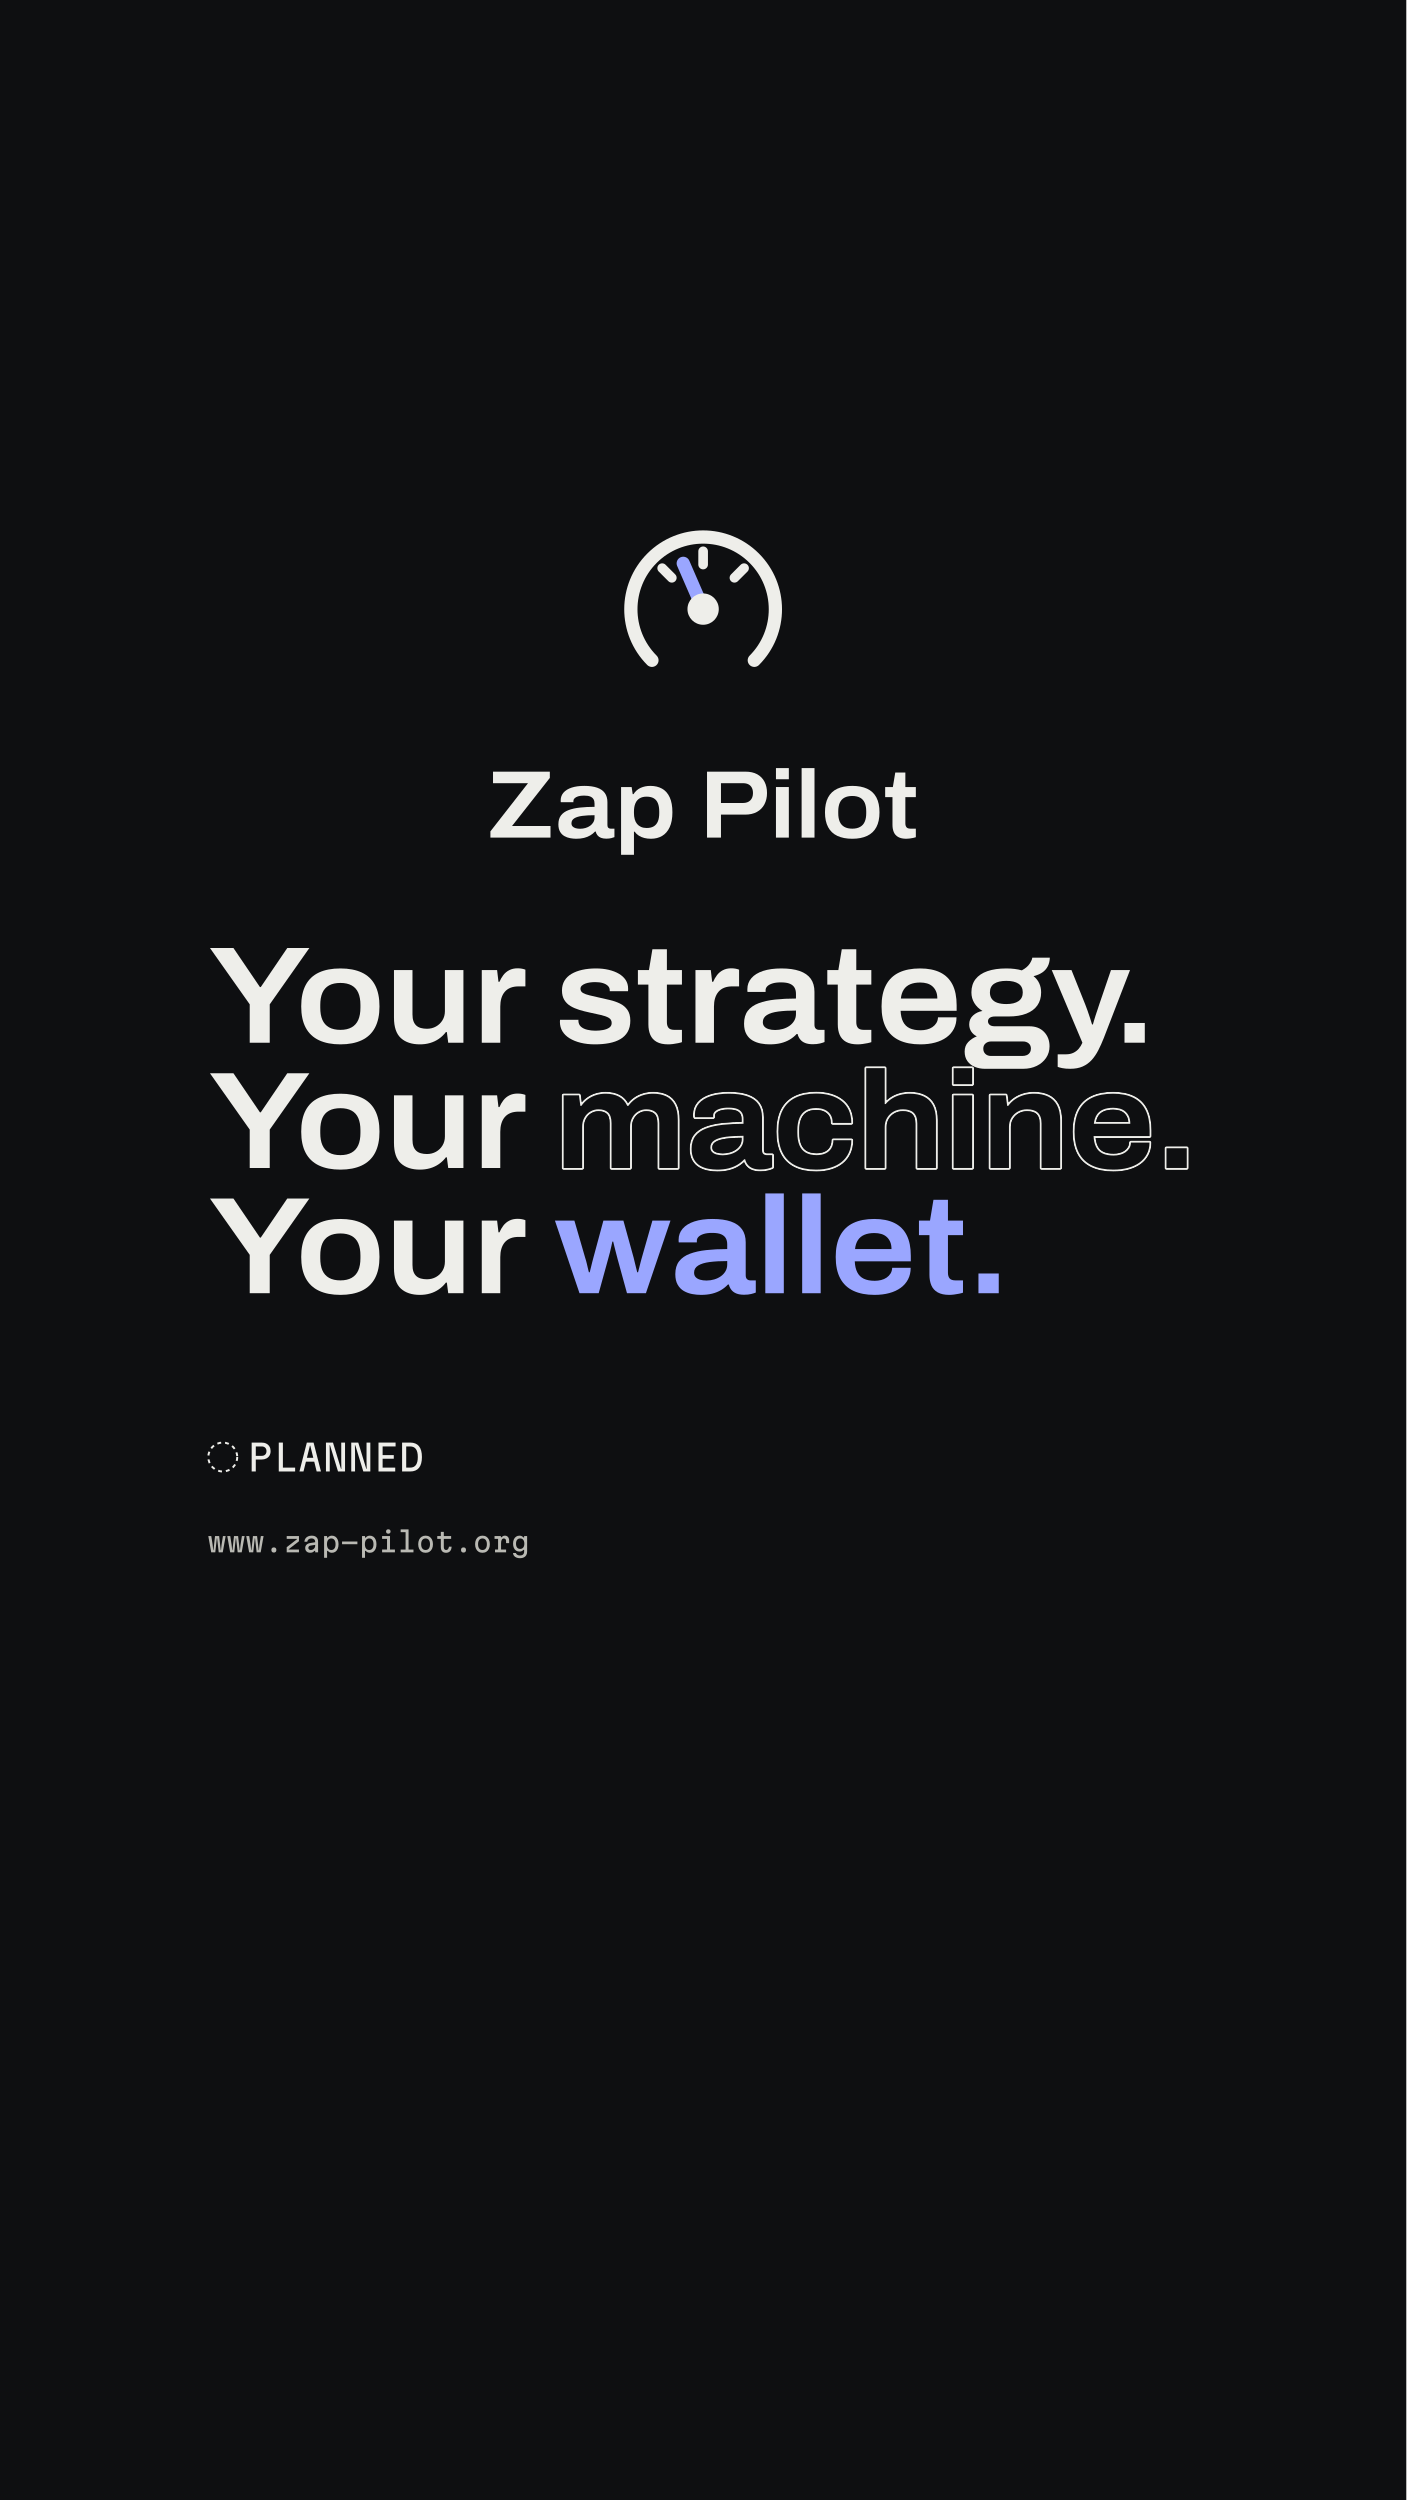
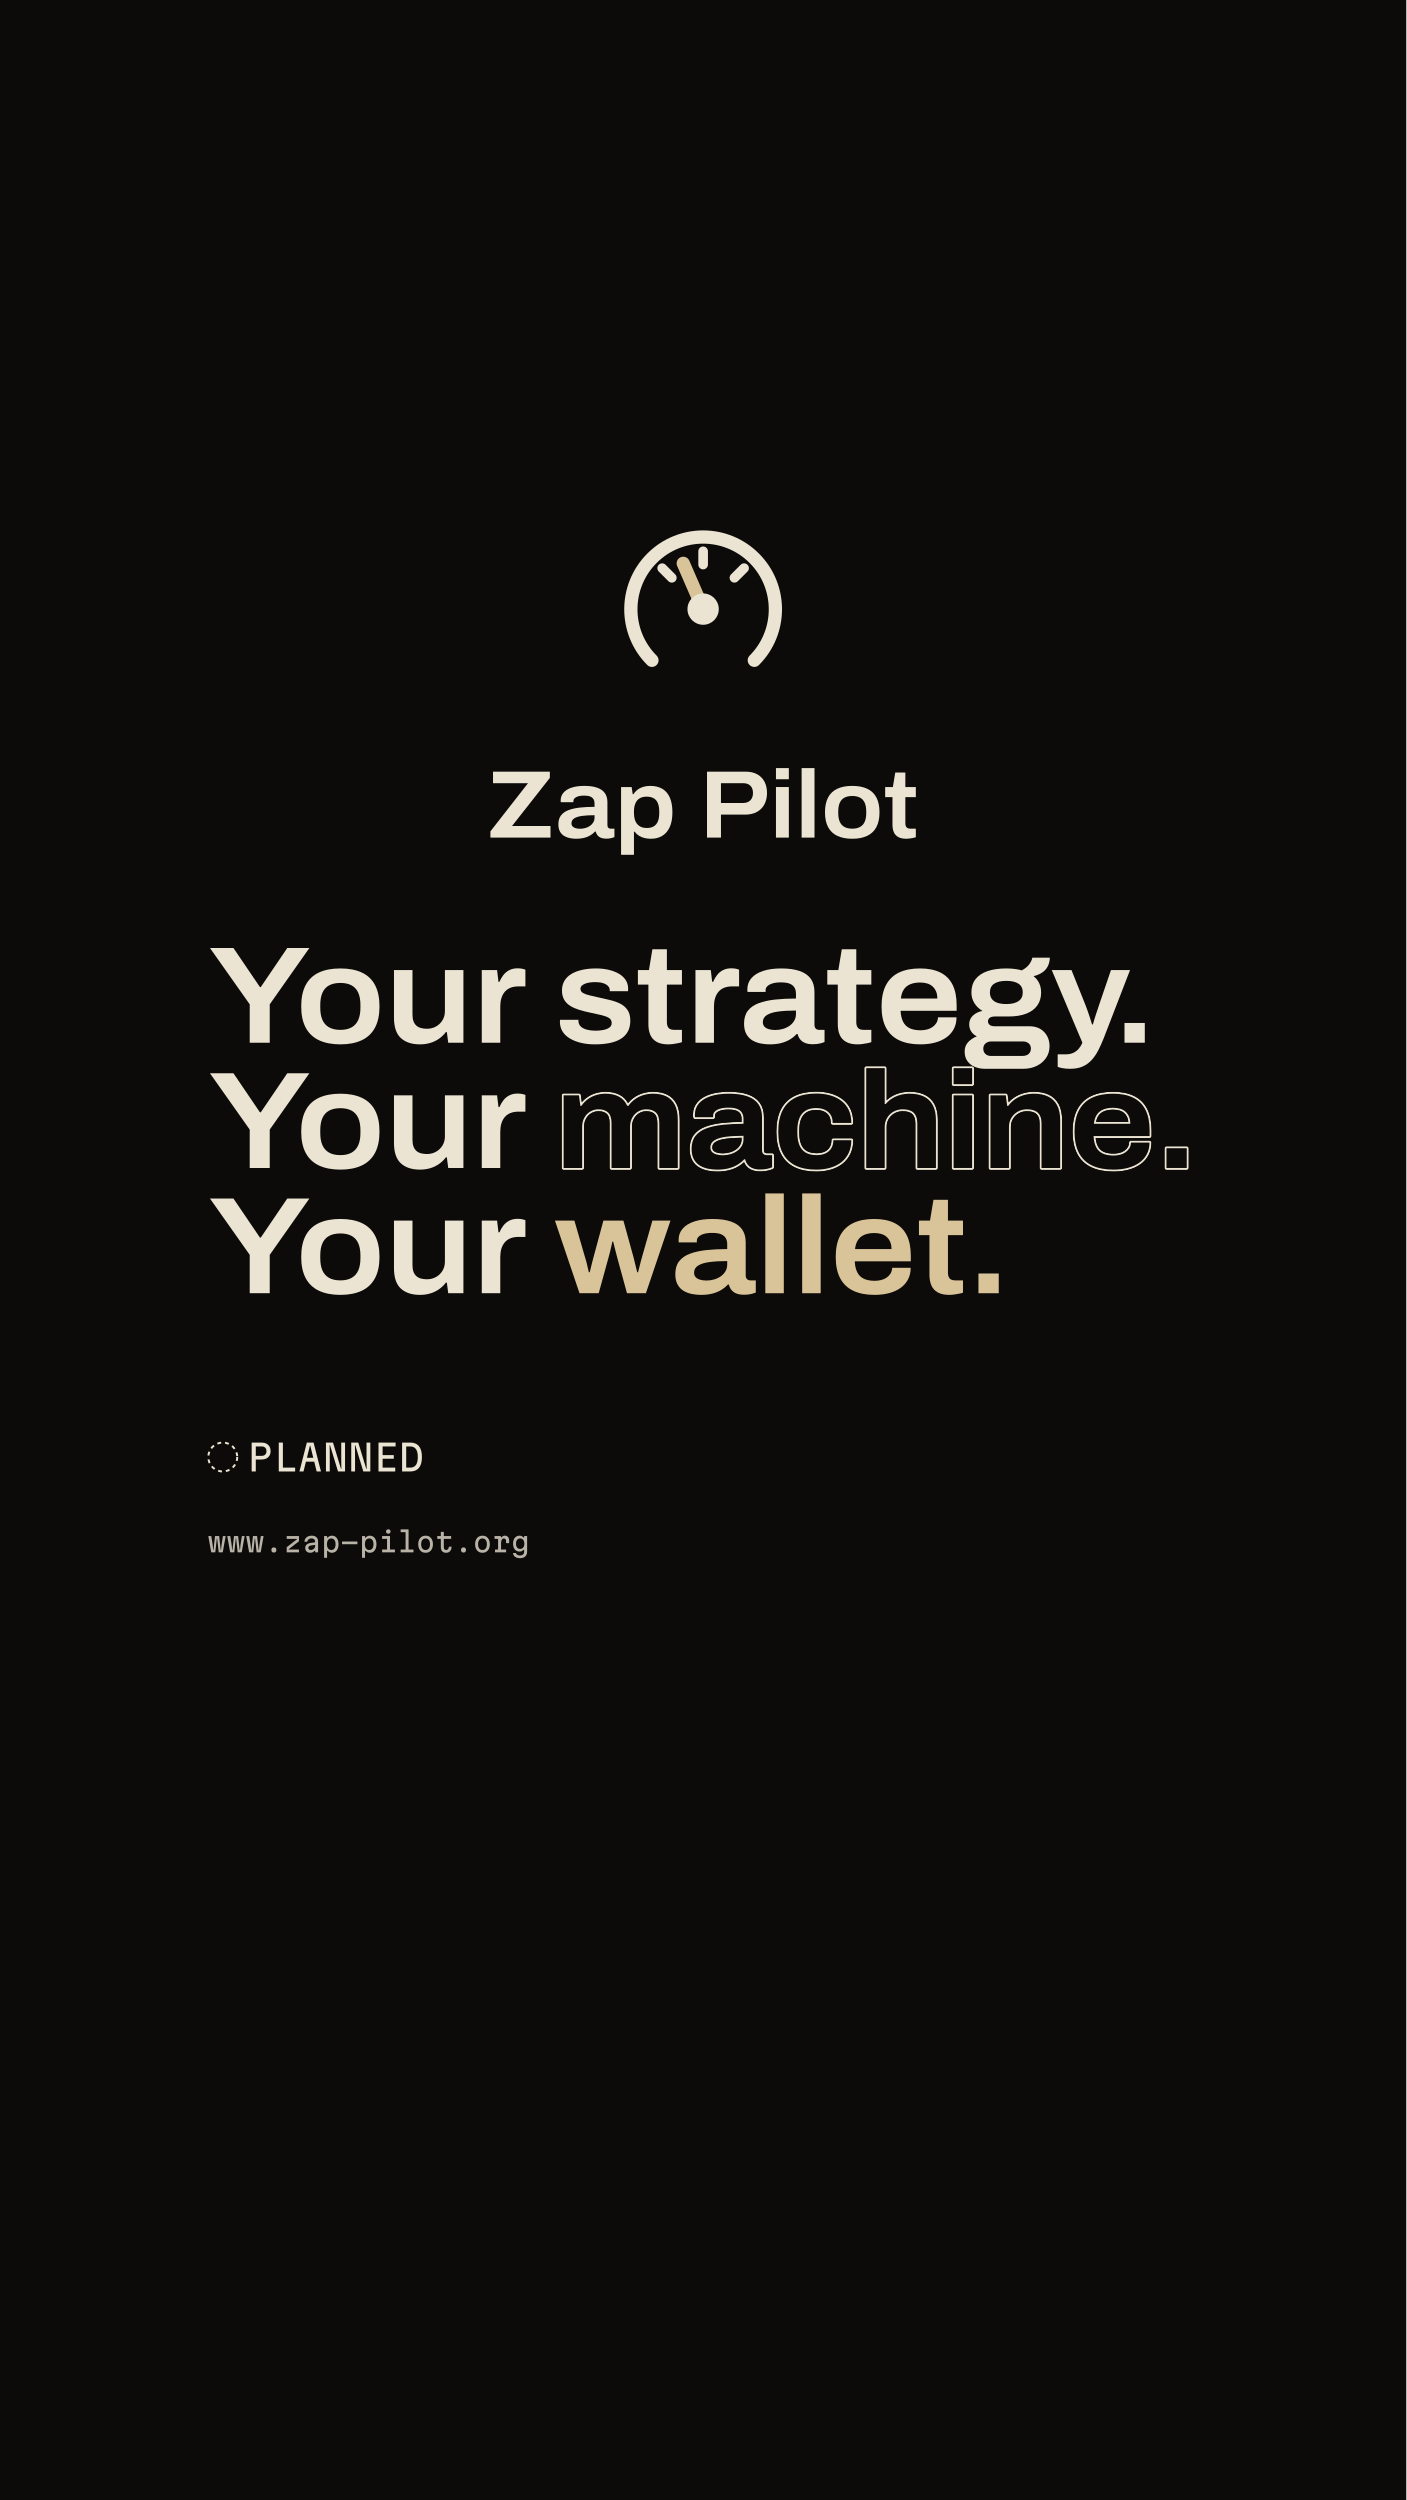
<svg xmlns="http://www.w3.org/2000/svg" width="1080" height="1920" viewBox="0 0 1080 1920">
-   <rect width="1080" height="1920" fill="#0e0f11" />
+   <rect width="1080" height="1920" fill="#0c0b09" />
  <g transform="translate(466 393.8) scale(4.625)">
-     <path d="M7.5 24.5A12 12 0 1 1 24.5 24.5" fill="none" stroke="#eeeeea" stroke-width="2.2" stroke-linecap="round" />
-     <path d="M16 6.4v2.2M9.2 9.2l1.6 1.6M22.8 9.2l-1.6 1.6" fill="none" stroke="#eeeeea" stroke-width="1.6" stroke-linecap="round" />
-     <path d="M16 16l-3.3-7.6" fill="none" stroke="#9aa6ff" stroke-width="2.2" stroke-linecap="round" />
-     <circle cx="16" cy="16" r="2.6" fill="#eeeeea" />
+     <path d="M7.5 24.5A12 12 0 1 1 24.5 24.5" fill="none" stroke="#ebe4d2" stroke-width="2.2" stroke-linecap="round" />
+     <path d="M16 6.4v2.2M9.2 9.2l1.6 1.6M22.8 9.2l-1.6 1.6" fill="none" stroke="#ebe4d2" stroke-width="1.6" stroke-linecap="round" />
+     <path d="M16 16l-3.3-7.6" fill="none" stroke="#d9c398" stroke-width="2.2" stroke-linecap="round" />
+     <circle cx="16" cy="16" r="2.6" fill="#ebe4d2" />
  </g>
-   <g fill="#eeeeea" transform="translate(374.1276 643.2834) scale(0.07383592 -0.07383592)">
+   <g fill="#ebe4d2" transform="translate(374.1276 643.2834) scale(0.07383592 -0.07383592)">
    <path d="M34 0V65L425 566H61V686H652V621L259 121H659V0Z" transform="translate(0 0)" />
    <path d="M223 -12Q192 -12 159.5 -6.0Q127 0 99.0 16.0Q71 32 54.0 62.0Q37 92 37 138Q37 196 64.5 231.5Q92 267 142.5 286.0Q193 305 262.0 312.5Q331 320 413 320V354Q413 381 402.5 399.0Q392 417 369.0 427.0Q346 437 304 437Q266 437 241.5 429.0Q217 421 205.0 408.5Q193 396 193 381V368H62Q61 373 61.0 377.5Q61 382 61 388Q61 434 90.5 468.0Q120 502 175.0 520.0Q230 538 307 538Q386 538 439.5 519.5Q493 501 520.0 463.5Q547 426 547 368V130Q547 111 556.5 102.0Q566 93 581 93H620V5Q609 0 587.0 -5.5Q565 -11 535 -11Q502 -11 479.5 -2.0Q457 7 443.5 24.0Q430 41 425 63H418Q397 40 368.5 23.0Q340 6 304.0 -3.0Q268 -12 223 -12ZM263 92Q292 92 319.0 100.0Q346 108 367.0 123.0Q388 138 400.5 159.5Q413 181 413 207V233Q340 233 286.0 226.0Q232 219 202.5 200.5Q173 182 173 149Q173 129 184.5 116.5Q196 104 216.5 98.0Q237 92 263 92Z" transform="translate(704 0)" />
    <path d="M66 -179V526H176L187 452H195Q224 497 269.5 517.5Q315 538 370 538Q441 538 492.5 509.0Q544 480 572.0 419.0Q600 358 600 263Q600 169 571.5 108.0Q543 47 493.0 17.5Q443 -12 377 -12Q340 -12 308.0 -4.0Q276 4 250.5 20.5Q225 37 207 62H200V-179ZM332 100Q378 100 406.5 117.5Q435 135 449.0 169.0Q463 203 463 254V271Q463 323 449.0 357.5Q435 392 406.0 409.0Q377 426 331 426Q288 426 258.5 408.0Q229 390 214.5 355.0Q200 320 200 269V257Q200 220 208.0 191.0Q216 162 232.5 142.0Q249 122 274.0 111.0Q299 100 332 100Z" transform="translate(1327 0)" />
    <path d="" transform="translate(1969 0)" />
    <path d="M82 0V686H482Q555 686 604.5 658.5Q654 631 680.0 581.0Q706 531 706 464Q706 397 679.0 346.0Q652 295 601.0 267.0Q550 239 477 239H227V0ZM227 360H456Q505 360 532.5 387.5Q560 415 560 463Q560 496 548.0 519.0Q536 542 513.0 554.0Q490 566 456 566H227Z" transform="translate(2205 0)" />
    <path d="M66 607V723H200V607ZM66 0V526H200V0Z" transform="translate(2938 0)" />
    <path d="M66 0V723H200V0Z" transform="translate(3205 0)" />
    <path d="M326 -12Q234 -12 170.5 18.0Q107 48 74.5 109.0Q42 170 42 263Q42 357 74.5 418.0Q107 479 170.5 508.5Q234 538 326 538Q417 538 480.5 508.5Q544 479 576.5 418.0Q609 357 609 263Q609 170 576.5 109.0Q544 48 480.5 18.0Q417 -12 326 -12ZM326 93Q375 93 407.5 111.5Q440 130 455.5 165.5Q471 201 471 254V273Q471 326 455.5 361.5Q440 397 407.5 415.0Q375 433 326 433Q276 433 243.5 415.0Q211 397 195.5 361.5Q180 326 180 273V254Q180 201 195.5 165.5Q211 130 243.5 111.5Q276 93 326 93Z" transform="translate(3472 0)" />
    <path d="M237 -12Q185 -12 153.0 6.0Q121 24 107.0 56.5Q93 89 93 133V421H17V526H97L122 677H227V526H336V421H227V149Q227 122 239.0 107.5Q251 93 282 93H336V4Q325 0 307.5 -3.5Q290 -7 271.5 -9.5Q253 -12 237 -12Z" transform="translate(4123 0)" />
  </g>
-   <g transform="translate(159.9814 800.8) scale(0.1060172 -0.1060172)" fill="#eeeeea">
+   <g transform="translate(159.9814 800.8) scale(0.1060172 -0.1060172)" fill="#ebe4d2">
    <path d="M300 0V278L12 686H182L374 403H380L572 686H732L445 278V0Z" transform="translate(0 0)" />
    <path d="M326 -12Q234 -12 170.5 18.0Q107 48 74.5 109.0Q42 170 42 263Q42 357 74.5 418.0Q107 479 170.5 508.5Q234 538 326 538Q417 538 480.5 508.5Q544 479 576.5 418.0Q609 357 609 263Q609 170 576.5 109.0Q544 48 480.5 18.0Q417 -12 326 -12ZM326 93Q375 93 407.5 111.5Q440 130 455.5 165.5Q471 201 471 254V273Q471 326 455.5 361.5Q440 397 407.5 415.0Q375 433 326 433Q276 433 243.5 415.0Q211 397 195.5 361.5Q180 326 180 273V254Q180 201 195.5 165.5Q211 130 243.5 111.5Q276 93 326 93Z" transform="translate(631 0)" />
    <path d="M251 -12Q163 -12 113.0 33.5Q63 79 63 182V526H197V205Q197 176 204.0 156.5Q211 137 224.5 124.5Q238 112 258.0 106.5Q278 101 302 101Q338 101 367.5 117.5Q397 134 414.5 163.0Q432 192 432 229V526H566V0H456L446 77H439Q417 48 388.0 28.0Q359 8 324.5 -2.0Q290 -12 251 -12Z" transform="translate(1282 0)" />
    <path d="M66 0V526H177L187 441H194Q205 467 222.0 489.5Q239 512 265.0 525.5Q291 539 326 539Q343 539 358.0 536.0Q373 533 382 529V408H333Q299 408 274.0 398.0Q249 388 232.5 368.5Q216 349 208.0 322.0Q200 295 200 262V0Z" transform="translate(1915 0)" />
  </g>
-   <g transform="translate(425.8725 800.8) scale(0.1060172 -0.1060172)" fill="#eeeeea">
+   <g transform="translate(425.8725 800.8) scale(0.1060172 -0.1060172)" fill="#ebe4d2">
    <path d="M293 -12Q236 -12 189.5 -0.5Q143 11 109.0 32.0Q75 53 57.0 83.0Q39 113 39 151Q39 155 39.5 159.0Q40 163 40 166H174Q173 164 173.0 162.0Q173 160 173 158Q174 132 191.0 116.5Q208 101 236.5 94.0Q265 87 296 87Q325 87 352.0 92.0Q379 97 396.5 109.0Q414 121 414 143Q414 168 392.5 180.5Q371 193 334.5 201.0Q298 209 253 219Q215 227 179.0 238.0Q143 249 115.0 266.0Q87 283 70.5 310.5Q54 338 54 378Q54 419 72.0 449.0Q90 479 123.0 498.5Q156 518 201.0 528.0Q246 538 300 538Q350 538 392.5 528.0Q435 518 466.5 499.5Q498 481 515.5 454.0Q533 427 533 393Q533 387 533.0 381.0Q533 375 532 373H400V380Q400 399 386.5 412.0Q373 425 350.0 432.0Q327 439 295 439Q276 439 257.0 436.5Q238 434 222.5 428.0Q207 422 197.5 413.0Q188 404 188 391Q188 371 206.0 360.5Q224 350 254.0 343.0Q284 336 319 328Q359 319 400.0 309.5Q441 300 474.5 283.5Q508 267 528.5 237.5Q549 208 549 160Q549 112 530.0 79.0Q511 46 477.0 26.0Q443 6 396.0 -3.0Q349 -12 293 -12Z" transform="translate(0 0)" />
    <path d="M237 -12Q185 -12 153.0 6.0Q121 24 107.0 56.5Q93 89 93 133V421H17V526H97L122 677H227V526H336V421H227V149Q227 122 239.0 107.5Q251 93 282 93H336V4Q325 0 307.5 -3.5Q290 -7 271.5 -9.5Q253 -12 237 -12Z" transform="translate(587 0)" />
    <path d="M66 0V526H177L187 441H194Q205 467 222.0 489.5Q239 512 265.0 525.5Q291 539 326 539Q343 539 358.0 536.0Q373 533 382 529V408H333Q299 408 274.0 398.0Q249 388 232.5 368.5Q216 349 208.0 322.0Q200 295 200 262V0Z" transform="translate(955 0)" />
    <path d="M223 -12Q192 -12 159.5 -6.0Q127 0 99.0 16.0Q71 32 54.0 62.0Q37 92 37 138Q37 196 64.5 231.5Q92 267 142.5 286.0Q193 305 262.0 312.5Q331 320 413 320V354Q413 381 402.5 399.0Q392 417 369.0 427.0Q346 437 304 437Q266 437 241.5 429.0Q217 421 205.0 408.5Q193 396 193 381V368H62Q61 373 61.0 377.5Q61 382 61 388Q61 434 90.5 468.0Q120 502 175.0 520.0Q230 538 307 538Q386 538 439.5 519.5Q493 501 520.0 463.5Q547 426 547 368V130Q547 111 556.5 102.0Q566 93 581 93H620V5Q609 0 587.0 -5.5Q565 -11 535 -11Q502 -11 479.5 -2.0Q457 7 443.5 24.0Q430 41 425 63H418Q397 40 368.5 23.0Q340 6 304.0 -3.0Q268 -12 223 -12ZM263 92Q292 92 319.0 100.0Q346 108 367.0 123.0Q388 138 400.5 159.5Q413 181 413 207V233Q340 233 286.0 226.0Q232 219 202.5 200.5Q173 182 173 149Q173 129 184.5 116.5Q196 104 216.5 98.0Q237 92 263 92Z" transform="translate(1336 0)" />
    <path d="M237 -12Q185 -12 153.0 6.0Q121 24 107.0 56.5Q93 89 93 133V421H17V526H97L122 677H227V526H336V421H227V149Q227 122 239.0 107.5Q251 93 282 93H336V4Q325 0 307.5 -3.5Q290 -7 271.5 -9.5Q253 -12 237 -12Z" transform="translate(1959 0)" />
    <path d="M323 -12Q233 -12 170.0 17.5Q107 47 74.5 108.0Q42 169 42 263Q42 357 74.5 418.0Q107 479 169.0 508.5Q231 538 321 538Q408 538 467.0 509.0Q526 480 556.0 421.0Q586 362 586 271V231H180Q182 184 198.0 152.0Q214 120 245.5 105.0Q277 90 325 90Q348 90 370.5 95.5Q393 101 410.5 113.0Q428 125 439.0 142.5Q450 160 451 184H585Q585 137 566.0 100.5Q547 64 512.5 39.0Q478 14 430.0 1.0Q382 -12 323 -12ZM182 320H446Q446 351 436.5 372.5Q427 394 410.5 408.5Q394 423 371.5 429.5Q349 436 322 436Q280 436 250.0 423.5Q220 411 203.0 385.0Q186 359 182 320Z" transform="translate(2327 0)" />
    <path d="M162 -189Q124 -189 90.5 -175.5Q57 -162 36.5 -134.0Q16 -106 16 -64Q16 -22 42.0 5.0Q68 32 104 46Q78 59 63.5 81.5Q49 104 49 133Q49 172 77.0 197.5Q105 223 145 230Q107 253 86.0 287.5Q65 322 65 364Q65 422 95.0 460.5Q125 499 181.5 518.5Q238 538 318 538Q349 538 377.5 534.5Q406 531 430 524Q469 545 486.5 571.5Q504 598 506 616H633Q632 580 618.0 553.0Q604 526 578.0 508.5Q552 491 515 482Q542 461 556.0 431.0Q570 401 570 364Q570 309 542.5 270.0Q515 231 462.5 210.5Q410 190 334 190H236Q211 190 198.0 180.5Q185 171 185 155Q185 140 197.0 129.5Q209 119 235 119H485Q552 119 591.5 78.0Q631 37 631 -26Q631 -73 606.0 -110.0Q581 -147 538.0 -168.0Q495 -189 440 -189ZM207 -96H434Q452 -96 466.0 -90.0Q480 -84 488.0 -71.5Q496 -59 496 -43Q496 -18 479.5 -4.5Q463 9 439 9H208Q184 9 167.5 -5.0Q151 -19 151 -43Q151 -67 166.5 -81.5Q182 -96 207 -96ZM318 280Q375 280 406.0 301.0Q437 322 437 364Q437 407 406.0 427.5Q375 448 318 448Q261 448 230.0 427.5Q199 407 199 364Q199 336 213.0 317.0Q227 298 253.5 289.0Q280 280 318 280Z" transform="translate(2955 0)" />
    <path d="M139 -189Q104 -189 80.5 -184.0Q57 -179 48 -175V-84H110Q139 -84 162.0 -73.0Q185 -62 201.0 -43.0Q217 -24 227 0L5 526H148L248 276Q255 259 264.0 233.0Q273 207 282.0 180.0Q291 153 297 132H303Q306 142 311.0 160.0Q316 178 323.0 199.0Q330 220 337.0 240.5Q344 261 349 277L434 526H572L382 34Q363 -14 342.0 -55.0Q321 -96 293.5 -126.0Q266 -156 228.5 -172.5Q191 -189 139 -189Z" transform="translate(3597 0)" />
    <path d="M80 0V143H227V0Z" transform="translate(4049 0)" />
  </g>
-   <g transform="translate(159.9814 897) scale(0.1060172 -0.1060172)" fill="#eeeeea">
+   <g transform="translate(159.9814 897) scale(0.1060172 -0.1060172)" fill="#ebe4d2">
    <path d="M300 0V278L12 686H182L374 403H380L572 686H732L445 278V0Z" transform="translate(0 0)" />
    <path d="M326 -12Q234 -12 170.5 18.0Q107 48 74.5 109.0Q42 170 42 263Q42 357 74.5 418.0Q107 479 170.5 508.5Q234 538 326 538Q417 538 480.5 508.5Q544 479 576.5 418.0Q609 357 609 263Q609 170 576.5 109.0Q544 48 480.5 18.0Q417 -12 326 -12ZM326 93Q375 93 407.5 111.5Q440 130 455.5 165.5Q471 201 471 254V273Q471 326 455.5 361.5Q440 397 407.5 415.0Q375 433 326 433Q276 433 243.5 415.0Q211 397 195.5 361.5Q180 326 180 273V254Q180 201 195.5 165.5Q211 130 243.5 111.5Q276 93 326 93Z" transform="translate(631 0)" />
    <path d="M251 -12Q163 -12 113.0 33.5Q63 79 63 182V526H197V205Q197 176 204.0 156.5Q211 137 224.5 124.5Q238 112 258.0 106.5Q278 101 302 101Q338 101 367.5 117.5Q397 134 414.5 163.0Q432 192 432 229V526H566V0H456L446 77H439Q417 48 388.0 28.0Q359 8 324.5 -2.0Q290 -12 251 -12Z" transform="translate(1282 0)" />
    <path d="M66 0V526H177L187 441H194Q205 467 222.0 489.5Q239 512 265.0 525.5Q291 539 326 539Q343 539 358.0 536.0Q373 533 382 529V408H333Q299 408 274.0 398.0Q249 388 232.5 368.5Q216 349 208.0 322.0Q200 295 200 262V0Z" transform="translate(1915 0)" />
  </g>
-   <g transform="translate(425.8725 897) scale(0.1060172 -0.1060172)" fill="#eeeeea">
+   <g transform="translate(425.8725 897) scale(0.1060172 -0.1060172)" fill="#ebe4d2">
    <defs>
      <mask id="outline-machine." maskUnits="userSpaceOnUse" x="37.703" y="-40.297" width="4570.595" height="791.595">
        <g fill="none" stroke="white" stroke-width="28.297" stroke-linejoin="round">
          <path d="M66 0V526H177L187 450H195Q215 479 242.0 498.5Q269 518 301.5 528.0Q334 538 370 538Q426 538 466.0 517.0Q506 496 527 450H535Q556 479 583.5 498.5Q611 518 644.5 528.0Q678 538 714 538Q769 538 809.0 519.0Q849 500 871.0 458.0Q893 416 893 348V0H759V324Q759 352 752.5 371.5Q746 391 733.5 402.5Q721 414 703.5 419.5Q686 425 665 425Q633 425 606.0 409.0Q579 393 563.0 364.0Q547 335 547 298V0H413V324Q413 352 406.5 371.5Q400 391 387.5 402.5Q375 414 357.5 419.5Q340 425 319 425Q287 425 259.5 409.0Q232 393 216.0 364.0Q200 335 200 298V0Z" transform="translate(0 0)" />
          <path d="M223 -12Q192 -12 159.5 -6.0Q127 0 99.0 16.0Q71 32 54.0 62.0Q37 92 37 138Q37 196 64.5 231.5Q92 267 142.5 286.0Q193 305 262.0 312.5Q331 320 413 320V354Q413 381 402.5 399.0Q392 417 369.0 427.0Q346 437 304 437Q266 437 241.5 429.0Q217 421 205.0 408.5Q193 396 193 381V368H62Q61 373 61.0 377.5Q61 382 61 388Q61 434 90.5 468.0Q120 502 175.0 520.0Q230 538 307 538Q386 538 439.5 519.5Q493 501 520.0 463.5Q547 426 547 368V130Q547 111 556.5 102.0Q566 93 581 93H620V5Q609 0 587.0 -5.5Q565 -11 535 -11Q502 -11 479.5 -2.0Q457 7 443.5 24.0Q430 41 425 63H418Q397 40 368.5 23.0Q340 6 304.0 -3.0Q268 -12 223 -12ZM263 92Q292 92 319.0 100.0Q346 108 367.0 123.0Q388 138 400.5 159.5Q413 181 413 207V233Q340 233 286.0 226.0Q232 219 202.5 200.5Q173 182 173 149Q173 129 184.5 116.5Q196 104 216.5 98.0Q237 92 263 92Z" transform="translate(956 0)" />
          <path d="M316 -12Q227 -12 166.0 18.0Q105 48 73.5 109.0Q42 170 42 263Q42 357 73.5 418.0Q105 479 166.5 509.0Q228 539 316 539Q373 539 419.5 525.5Q466 512 500.5 485.0Q535 458 553.0 418.5Q571 379 571 326H436Q436 362 421.0 385.5Q406 409 379.5 421.5Q353 434 315 434Q270 434 240.0 415.5Q210 397 195.0 361.5Q180 326 180 272V254Q180 201 195.0 165.0Q210 129 241.0 111.0Q272 93 320 93Q357 93 384.0 105.5Q411 118 426.0 142.5Q441 167 441 201H571Q571 150 552.5 110.0Q534 70 500.5 43.0Q467 16 420.0 2.0Q373 -12 316 -12Z" transform="translate(1579 0)" />
          <path d="M66 0V723H200V463H207Q228 488 255.0 504.5Q282 521 314.0 529.5Q346 538 382 538Q440 538 482.5 518.0Q525 498 548.0 455.5Q571 413 571 345V0H436V322Q436 351 428.5 370.5Q421 390 407.5 402.0Q394 414 374.5 419.5Q355 425 331 425Q295 425 265.5 409.0Q236 393 218.0 364.0Q200 335 200 298V0Z" transform="translate(2192 0)" />
          <path d="M66 607V723H200V607ZM66 0V526H200V0Z" transform="translate(2825 0)" />
          <path d="M66 0V526H177L187 450H195Q216 479 245.0 498.5Q274 518 308.5 528.0Q343 538 382 538Q440 538 482.5 518.0Q525 498 548.0 455.5Q571 413 571 345V0H436V322Q436 351 428.5 370.5Q421 390 407.5 402.0Q394 414 374.5 419.5Q355 425 331 425Q295 425 265.5 409.0Q236 393 218.0 364.0Q200 335 200 298V0Z" transform="translate(3092 0)" />
          <path d="M323 -12Q233 -12 170.0 17.5Q107 47 74.5 108.0Q42 169 42 263Q42 357 74.5 418.0Q107 479 169.0 508.5Q231 538 321 538Q408 538 467.0 509.0Q526 480 556.0 421.0Q586 362 586 271V231H180Q182 184 198.0 152.0Q214 120 245.5 105.0Q277 90 325 90Q348 90 370.5 95.5Q393 101 410.5 113.0Q428 125 439.0 142.5Q450 160 451 184H585Q585 137 566.0 100.5Q547 64 512.5 39.0Q478 14 430.0 1.0Q382 -12 323 -12ZM182 320H446Q446 351 436.5 372.5Q427 394 410.5 408.5Q394 423 371.5 429.5Q349 436 322 436Q280 436 250.0 423.5Q220 411 203.0 385.0Q186 359 182 320Z" transform="translate(3725 0)" />
          <path d="M80 0V143H227V0Z" transform="translate(4353 0)" />
        </g>
        <g fill="black">
          <path d="M66 0V526H177L187 450H195Q215 479 242.0 498.5Q269 518 301.5 528.0Q334 538 370 538Q426 538 466.0 517.0Q506 496 527 450H535Q556 479 583.5 498.5Q611 518 644.5 528.0Q678 538 714 538Q769 538 809.0 519.0Q849 500 871.0 458.0Q893 416 893 348V0H759V324Q759 352 752.5 371.5Q746 391 733.5 402.5Q721 414 703.5 419.5Q686 425 665 425Q633 425 606.0 409.0Q579 393 563.0 364.0Q547 335 547 298V0H413V324Q413 352 406.5 371.5Q400 391 387.5 402.5Q375 414 357.5 419.5Q340 425 319 425Q287 425 259.5 409.0Q232 393 216.0 364.0Q200 335 200 298V0Z" transform="translate(0 0)" />
          <path d="M223 -12Q192 -12 159.5 -6.0Q127 0 99.0 16.0Q71 32 54.0 62.0Q37 92 37 138Q37 196 64.5 231.5Q92 267 142.5 286.0Q193 305 262.0 312.5Q331 320 413 320V354Q413 381 402.5 399.0Q392 417 369.0 427.0Q346 437 304 437Q266 437 241.5 429.0Q217 421 205.0 408.5Q193 396 193 381V368H62Q61 373 61.0 377.5Q61 382 61 388Q61 434 90.5 468.0Q120 502 175.0 520.0Q230 538 307 538Q386 538 439.5 519.5Q493 501 520.0 463.5Q547 426 547 368V130Q547 111 556.5 102.0Q566 93 581 93H620V5Q609 0 587.0 -5.5Q565 -11 535 -11Q502 -11 479.5 -2.0Q457 7 443.5 24.0Q430 41 425 63H418Q397 40 368.5 23.0Q340 6 304.0 -3.0Q268 -12 223 -12ZM263 92Q292 92 319.0 100.0Q346 108 367.0 123.0Q388 138 400.5 159.5Q413 181 413 207V233Q340 233 286.0 226.0Q232 219 202.5 200.5Q173 182 173 149Q173 129 184.5 116.5Q196 104 216.5 98.0Q237 92 263 92Z" transform="translate(956 0)" />
          <path d="M316 -12Q227 -12 166.0 18.0Q105 48 73.5 109.0Q42 170 42 263Q42 357 73.5 418.0Q105 479 166.5 509.0Q228 539 316 539Q373 539 419.5 525.5Q466 512 500.5 485.0Q535 458 553.0 418.5Q571 379 571 326H436Q436 362 421.0 385.5Q406 409 379.5 421.5Q353 434 315 434Q270 434 240.0 415.5Q210 397 195.0 361.5Q180 326 180 272V254Q180 201 195.0 165.0Q210 129 241.0 111.0Q272 93 320 93Q357 93 384.0 105.5Q411 118 426.0 142.5Q441 167 441 201H571Q571 150 552.5 110.0Q534 70 500.5 43.0Q467 16 420.0 2.0Q373 -12 316 -12Z" transform="translate(1579 0)" />
          <path d="M66 0V723H200V463H207Q228 488 255.0 504.5Q282 521 314.0 529.5Q346 538 382 538Q440 538 482.5 518.0Q525 498 548.0 455.5Q571 413 571 345V0H436V322Q436 351 428.5 370.5Q421 390 407.5 402.0Q394 414 374.5 419.5Q355 425 331 425Q295 425 265.5 409.0Q236 393 218.0 364.0Q200 335 200 298V0Z" transform="translate(2192 0)" />
          <path d="M66 607V723H200V607ZM66 0V526H200V0Z" transform="translate(2825 0)" />
          <path d="M66 0V526H177L187 450H195Q216 479 245.0 498.5Q274 518 308.5 528.0Q343 538 382 538Q440 538 482.5 518.0Q525 498 548.0 455.5Q571 413 571 345V0H436V322Q436 351 428.5 370.5Q421 390 407.5 402.0Q394 414 374.5 419.5Q355 425 331 425Q295 425 265.5 409.0Q236 393 218.0 364.0Q200 335 200 298V0Z" transform="translate(3092 0)" />
          <path d="M323 -12Q233 -12 170.0 17.5Q107 47 74.5 108.0Q42 169 42 263Q42 357 74.5 418.0Q107 479 169.0 508.5Q231 538 321 538Q408 538 467.0 509.0Q526 480 556.0 421.0Q586 362 586 271V231H180Q182 184 198.0 152.0Q214 120 245.5 105.0Q277 90 325 90Q348 90 370.5 95.5Q393 101 410.5 113.0Q428 125 439.0 142.5Q450 160 451 184H585Q585 137 566.0 100.5Q547 64 512.5 39.0Q478 14 430.0 1.0Q382 -12 323 -12ZM182 320H446Q446 351 436.5 372.5Q427 394 410.5 408.5Q394 423 371.5 429.5Q349 436 322 436Q280 436 250.0 423.5Q220 411 203.0 385.0Q186 359 182 320Z" transform="translate(3725 0)" />
          <path d="M80 0V143H227V0Z" transform="translate(4353 0)" />
        </g>
      </mask>
    </defs>
-     <g fill="none" stroke="#eeeeea" stroke-width="28.297" stroke-linejoin="round" mask="url(#outline-machine.)">
+     <g fill="none" stroke="#ebe4d2" stroke-width="28.297" stroke-linejoin="round" mask="url(#outline-machine.)">
      <path d="M66 0V526H177L187 450H195Q215 479 242.0 498.5Q269 518 301.5 528.0Q334 538 370 538Q426 538 466.0 517.0Q506 496 527 450H535Q556 479 583.5 498.5Q611 518 644.5 528.0Q678 538 714 538Q769 538 809.0 519.0Q849 500 871.0 458.0Q893 416 893 348V0H759V324Q759 352 752.5 371.5Q746 391 733.5 402.5Q721 414 703.5 419.5Q686 425 665 425Q633 425 606.0 409.0Q579 393 563.0 364.0Q547 335 547 298V0H413V324Q413 352 406.5 371.5Q400 391 387.5 402.5Q375 414 357.5 419.5Q340 425 319 425Q287 425 259.5 409.0Q232 393 216.0 364.0Q200 335 200 298V0Z" transform="translate(0 0)" />
      <path d="M223 -12Q192 -12 159.5 -6.0Q127 0 99.0 16.0Q71 32 54.0 62.0Q37 92 37 138Q37 196 64.5 231.5Q92 267 142.5 286.0Q193 305 262.0 312.5Q331 320 413 320V354Q413 381 402.5 399.0Q392 417 369.0 427.0Q346 437 304 437Q266 437 241.5 429.0Q217 421 205.0 408.5Q193 396 193 381V368H62Q61 373 61.0 377.5Q61 382 61 388Q61 434 90.5 468.0Q120 502 175.0 520.0Q230 538 307 538Q386 538 439.5 519.5Q493 501 520.0 463.5Q547 426 547 368V130Q547 111 556.5 102.0Q566 93 581 93H620V5Q609 0 587.0 -5.5Q565 -11 535 -11Q502 -11 479.5 -2.0Q457 7 443.5 24.0Q430 41 425 63H418Q397 40 368.5 23.0Q340 6 304.0 -3.0Q268 -12 223 -12ZM263 92Q292 92 319.0 100.0Q346 108 367.0 123.0Q388 138 400.5 159.5Q413 181 413 207V233Q340 233 286.0 226.0Q232 219 202.5 200.5Q173 182 173 149Q173 129 184.5 116.5Q196 104 216.5 98.0Q237 92 263 92Z" transform="translate(956 0)" />
      <path d="M316 -12Q227 -12 166.0 18.0Q105 48 73.5 109.0Q42 170 42 263Q42 357 73.5 418.0Q105 479 166.5 509.0Q228 539 316 539Q373 539 419.5 525.5Q466 512 500.5 485.0Q535 458 553.0 418.5Q571 379 571 326H436Q436 362 421.0 385.5Q406 409 379.5 421.5Q353 434 315 434Q270 434 240.0 415.5Q210 397 195.0 361.5Q180 326 180 272V254Q180 201 195.0 165.0Q210 129 241.0 111.0Q272 93 320 93Q357 93 384.0 105.5Q411 118 426.0 142.5Q441 167 441 201H571Q571 150 552.5 110.0Q534 70 500.5 43.0Q467 16 420.0 2.0Q373 -12 316 -12Z" transform="translate(1579 0)" />
      <path d="M66 0V723H200V463H207Q228 488 255.0 504.5Q282 521 314.0 529.5Q346 538 382 538Q440 538 482.5 518.0Q525 498 548.0 455.5Q571 413 571 345V0H436V322Q436 351 428.5 370.5Q421 390 407.5 402.0Q394 414 374.5 419.5Q355 425 331 425Q295 425 265.5 409.0Q236 393 218.0 364.0Q200 335 200 298V0Z" transform="translate(2192 0)" />
      <path d="M66 607V723H200V607ZM66 0V526H200V0Z" transform="translate(2825 0)" />
      <path d="M66 0V526H177L187 450H195Q216 479 245.0 498.5Q274 518 308.5 528.0Q343 538 382 538Q440 538 482.5 518.0Q525 498 548.0 455.5Q571 413 571 345V0H436V322Q436 351 428.5 370.5Q421 390 407.5 402.0Q394 414 374.5 419.5Q355 425 331 425Q295 425 265.5 409.0Q236 393 218.0 364.0Q200 335 200 298V0Z" transform="translate(3092 0)" />
      <path d="M323 -12Q233 -12 170.0 17.5Q107 47 74.5 108.0Q42 169 42 263Q42 357 74.5 418.0Q107 479 169.0 508.5Q231 538 321 538Q408 538 467.0 509.0Q526 480 556.0 421.0Q586 362 586 271V231H180Q182 184 198.0 152.0Q214 120 245.5 105.0Q277 90 325 90Q348 90 370.5 95.5Q393 101 410.5 113.0Q428 125 439.0 142.5Q450 160 451 184H585Q585 137 566.0 100.5Q547 64 512.5 39.0Q478 14 430.0 1.0Q382 -12 323 -12ZM182 320H446Q446 351 436.5 372.5Q427 394 410.5 408.5Q394 423 371.5 429.5Q349 436 322 436Q280 436 250.0 423.5Q220 411 203.0 385.0Q186 359 182 320Z" transform="translate(3725 0)" />
      <path d="M80 0V143H227V0Z" transform="translate(4353 0)" />
    </g>
  </g>
-   <g transform="translate(159.9814 993.2) scale(0.1060172 -0.1060172)" fill="#eeeeea">
+   <g transform="translate(159.9814 993.2) scale(0.1060172 -0.1060172)" fill="#ebe4d2">
    <path d="M300 0V278L12 686H182L374 403H380L572 686H732L445 278V0Z" transform="translate(0 0)" />
    <path d="M326 -12Q234 -12 170.5 18.0Q107 48 74.5 109.0Q42 170 42 263Q42 357 74.5 418.0Q107 479 170.5 508.5Q234 538 326 538Q417 538 480.5 508.5Q544 479 576.5 418.0Q609 357 609 263Q609 170 576.5 109.0Q544 48 480.5 18.0Q417 -12 326 -12ZM326 93Q375 93 407.5 111.5Q440 130 455.5 165.5Q471 201 471 254V273Q471 326 455.5 361.5Q440 397 407.5 415.0Q375 433 326 433Q276 433 243.5 415.0Q211 397 195.5 361.5Q180 326 180 273V254Q180 201 195.5 165.5Q211 130 243.5 111.5Q276 93 326 93Z" transform="translate(631 0)" />
    <path d="M251 -12Q163 -12 113.0 33.5Q63 79 63 182V526H197V205Q197 176 204.0 156.5Q211 137 224.5 124.5Q238 112 258.0 106.5Q278 101 302 101Q338 101 367.5 117.5Q397 134 414.5 163.0Q432 192 432 229V526H566V0H456L446 77H439Q417 48 388.0 28.0Q359 8 324.5 -2.0Q290 -12 251 -12Z" transform="translate(1282 0)" />
    <path d="M66 0V526H177L187 441H194Q205 467 222.0 489.5Q239 512 265.0 525.5Q291 539 326 539Q343 539 358.0 536.0Q373 533 382 529V408H333Q299 408 274.0 398.0Q249 388 232.5 368.5Q216 349 208.0 322.0Q200 295 200 262V0Z" transform="translate(1915 0)" />
  </g>
-   <g transform="translate(425.8725 993.2) scale(0.1060172 -0.1060172)" fill="#9aa6ff">
+   <g transform="translate(425.8725 993.2) scale(0.1060172 -0.1060172)" fill="#d9c398">
    <path d="M181 0 3 526H144L222 257Q229 236 234.0 214.0Q239 192 243.0 175.5Q247 159 249 152H255Q259 168 264.0 188.0Q269 208 273.5 227.0Q278 246 282 259L354 526H499L573 258Q576 246 580.5 227.0Q585 208 590.0 188.0Q595 168 599 152H605Q609 166 613.5 184.5Q618 203 623.0 222.5Q628 242 632 256L709 526H840L662 0H525L458 244Q453 264 446.5 288.0Q440 312 434.5 335.0Q429 358 425 374H419Q417 364 412.5 344.0Q408 324 402.0 298.5Q396 273 387 243L320 0Z" transform="translate(0 0)" />
    <path d="M223 -12Q192 -12 159.5 -6.0Q127 0 99.0 16.0Q71 32 54.0 62.0Q37 92 37 138Q37 196 64.5 231.5Q92 267 142.5 286.0Q193 305 262.0 312.5Q331 320 413 320V354Q413 381 402.5 399.0Q392 417 369.0 427.0Q346 437 304 437Q266 437 241.5 429.0Q217 421 205.0 408.5Q193 396 193 381V368H62Q61 373 61.0 377.5Q61 382 61 388Q61 434 90.5 468.0Q120 502 175.0 520.0Q230 538 307 538Q386 538 439.5 519.5Q493 501 520.0 463.5Q547 426 547 368V130Q547 111 556.5 102.0Q566 93 581 93H620V5Q609 0 587.0 -5.5Q565 -11 535 -11Q502 -11 479.5 -2.0Q457 7 443.5 24.0Q430 41 425 63H418Q397 40 368.5 23.0Q340 6 304.0 -3.0Q268 -12 223 -12ZM263 92Q292 92 319.0 100.0Q346 108 367.0 123.0Q388 138 400.5 159.5Q413 181 413 207V233Q340 233 286.0 226.0Q232 219 202.5 200.5Q173 182 173 149Q173 129 184.5 116.5Q196 104 216.5 98.0Q237 92 263 92Z" transform="translate(838 0)" />
    <path d="M66 0V723H200V0Z" transform="translate(1461 0)" />
    <path d="M66 0V723H200V0Z" transform="translate(1728 0)" />
    <path d="M323 -12Q233 -12 170.0 17.5Q107 47 74.5 108.0Q42 169 42 263Q42 357 74.5 418.0Q107 479 169.0 508.5Q231 538 321 538Q408 538 467.0 509.0Q526 480 556.0 421.0Q586 362 586 271V231H180Q182 184 198.0 152.0Q214 120 245.5 105.0Q277 90 325 90Q348 90 370.5 95.5Q393 101 410.5 113.0Q428 125 439.0 142.5Q450 160 451 184H585Q585 137 566.0 100.5Q547 64 512.5 39.0Q478 14 430.0 1.0Q382 -12 323 -12ZM182 320H446Q446 351 436.5 372.5Q427 394 410.5 408.5Q394 423 371.5 429.5Q349 436 322 436Q280 436 250.0 423.5Q220 411 203.0 385.0Q186 359 182 320Z" transform="translate(1995 0)" />
    <path d="M237 -12Q185 -12 153.0 6.0Q121 24 107.0 56.5Q93 89 93 133V421H17V526H97L122 677H227V526H336V421H227V149Q227 122 239.0 107.5Q251 93 282 93H336V4Q325 0 307.5 -3.5Q290 -7 271.5 -9.5Q253 -12 237 -12Z" transform="translate(2623 0)" />
    <path d="M80 0V143H227V0Z" transform="translate(2991 0)" />
  </g>
  <g data-capability="self-hosting" data-status="planned">
-     <circle cx="171.081" cy="1119" r="11.1" fill="none" stroke="#eeeeea" stroke-width="1.5" stroke-dasharray="3 3" />
-     <g fill="#eeeeea" transform="translate(189.6739 1130.1) scale(0.02775 -0.02775)">
+     <circle cx="171.081" cy="1119" r="11.1" fill="none" stroke="#ebe4d2" stroke-width="1.5" stroke-dasharray="3 3" />
+     <g fill="#ebe4d2" transform="translate(189.6739 1130.1) scale(0.02775 -0.02775)">
      <path d="M130 0V800H404Q480 800 536.0 771.0Q592 742 623.0 689.5Q654 637 654 565Q654 493 623.0 440.5Q592 388 536.0 359.5Q480 331 404 331H244V0ZM244 433H408Q469 433 504.5 468.0Q540 503 540 563Q540 623 504.5 658.0Q469 693 408 693H244Z" transform="translate(0 0)" />
      <path d="M180 0V800H294V107H633V0Z" transform="translate(700 0)" />
      <path d="M52 0 257 800H443L648 0H529L352 715H342L164 0ZM177 271V379H523V271Z" transform="translate(1400 0)" />
      <path d="M86 0V800H280L502 73H513L509 303V800H614V0H420L198 727H187L191 497V0Z" transform="translate(2100 0)" />
      <path d="M86 0V800H280L502 73H513L509 303V800H614V0H420L198 727H187L191 497V0Z" transform="translate(2800 0)" />
      <path d="M140 0V800H613V693H254V453H563V353H254V107H603V0Z" transform="translate(3500 0)" />
      <path d="M93 0V800H317Q479 800 560.5 699.5Q642 599 642 400Q642 201 560.5 100.5Q479 0 317 0ZM207 107H317Q423 107 475.5 179.5Q528 252 528 400Q528 549 475.5 621.0Q423 693 317 693H207Z" transform="translate(4200 0)" />
    </g>
  </g>
-   <g fill="#b9b9b3" transform="translate(159.3572 1192.206) scale(0.020806 -0.020806)">
+   <g fill="#b9b3a7" transform="translate(159.3572 1192.206) scale(0.020806 -0.020806)">
    <path d="M137 0 30 600H140L190 280L211 80H221L278 600H430L489 80H499L519 280L570 600H670L563 0H414L355 523H345L288 0Z" transform="translate(0 0)" />
    <path d="M137 0 30 600H140L190 280L211 80H221L278 600H430L489 80H499L519 280L570 600H670L563 0H414L355 523H345L288 0Z" transform="translate(700 0)" />
    <path d="M137 0 30 600H140L190 280L211 80H221L278 600H430L489 80H499L519 280L570 600H670L563 0H414L355 523H345L288 0Z" transform="translate(1400 0)" />
    <path d="M350 -8Q306 -8 282.0 17.0Q258 42 258 88Q258 133 282.0 158.0Q306 183 350 183Q394 183 418.0 158.0Q442 133 442 88Q442 42 418.0 17.0Q394 -8 350 -8Z" transform="translate(2100 0)" />
    <path d="M124 600H576V409L193 113V103H576V0H124V191L507 487V497H124Z" transform="translate(2800 0)" />
    <path d="M486 375V278L306 250Q264 243 243.5 221.0Q223 199 223 163Q223 129 248.5 108.0Q274 87 314 87Q358 87 394.5 108.0Q431 129 453.0 164.5Q475 200 475 243V390Q475 448 440.0 481.0Q405 514 344 514Q301 514 267.0 500.0Q233 486 211.5 459.0Q190 432 182 393H77Q82 462 116.5 512.0Q151 562 210.0 589.0Q269 616 347 616Q459 616 520.5 559.0Q582 502 582 397V0H475V55H445Q421 21 382.5 3.0Q344 -15 288 -15Q233 -15 192.5 6.5Q152 28 129.5 67.0Q107 106 107 158Q107 233 155.0 281.5Q203 330 292 344Z" transform="translate(3500 0)" />
    <path d="M104 -200V600H214V545H244Q264 578 304.0 597.0Q344 616 392 616Q467 616 522.0 577.5Q577 539 607.0 468.0Q637 397 637 300Q637 203 607.0 132.0Q577 61 522.0 22.5Q467 -16 392 -16Q344 -16 304.0 3.5Q264 23 244 55H214V-200ZM369 87Q444 87 485.5 143.0Q527 199 527 300Q527 401 485.5 457.0Q444 513 369 513Q293 513 251.5 457.0Q210 401 210 300Q210 199 251.5 143.0Q293 87 369 87Z" transform="translate(4200 0)" />
    <path d="M67 300V400H633V300Z" transform="translate(4900 0)" />
    <path d="M104 -200V600H214V545H244Q264 578 304.0 597.0Q344 616 392 616Q467 616 522.0 577.5Q577 539 607.0 468.0Q637 397 637 300Q637 203 607.0 132.0Q577 61 522.0 22.5Q467 -16 392 -16Q344 -16 304.0 3.5Q264 23 244 55H214V-200ZM369 87Q444 87 485.5 143.0Q527 199 527 300Q527 401 485.5 457.0Q444 513 369 513Q293 513 251.5 457.0Q210 401 210 300Q210 199 251.5 143.0Q293 87 369 87Z" transform="translate(5600 0)" />
    <path d="M145 600H437V103H618V0H145V103H327V497H145ZM374 689Q335 689 313.0 710.5Q291 732 291 770Q291 808 313.0 829.5Q335 851 374 851Q413 851 435.0 829.5Q457 808 457 770Q457 732 435.0 710.5Q413 689 374 689Z" transform="translate(6300 0)" />
    <path d="M130 848H422V103H603V0H130V103H312V745H130Z" transform="translate(7000 0)" />
    <path d="M350 -16Q267 -16 206.0 22.5Q145 61 111.5 132.0Q78 203 78 300Q78 397 111.5 468.0Q145 539 206.0 577.5Q267 616 350 616Q434 616 494.5 577.5Q555 539 588.5 468.0Q622 397 622 300Q622 203 588.5 132.0Q555 61 494.5 22.5Q434 -16 350 -16ZM350 87Q427 87 470.0 143.0Q513 199 513 300Q513 401 470.0 457.0Q427 513 350 513Q273 513 230.0 457.0Q187 401 187 300Q187 199 230.0 143.0Q273 87 350 87Z" transform="translate(7700 0)" />
    <path d="M323 756V600H593V497H323V197Q323 144 345.0 115.5Q367 87 409 87Q453 87 477.5 117.5Q502 148 514 210H611Q606 100 553.0 42.0Q500 -16 405 -16Q313 -16 263.0 39.0Q213 94 213 193V497H81V600H213V756Z" transform="translate(8400 0)" />
    <path d="M350 -8Q306 -8 282.0 17.0Q258 42 258 88Q258 133 282.0 158.0Q306 183 350 183Q394 183 418.0 158.0Q442 133 442 88Q442 42 418.0 17.0Q394 -8 350 -8Z" transform="translate(9100 0)" />
    <path d="M350 -16Q267 -16 206.0 22.5Q145 61 111.5 132.0Q78 203 78 300Q78 397 111.5 468.0Q145 539 206.0 577.5Q267 616 350 616Q434 616 494.5 577.5Q555 539 588.5 468.0Q622 397 622 300Q622 203 588.5 132.0Q555 61 494.5 22.5Q434 -16 350 -16ZM350 87Q427 87 470.0 143.0Q513 199 513 300Q513 401 470.0 457.0Q427 513 350 513Q273 513 230.0 457.0Q187 401 187 300Q187 199 230.0 143.0Q273 87 350 87Z" transform="translate(9800 0)" />
    <path d="M95 600H329V556H359Q377 585 408.0 600.5Q439 616 479 616Q551 616 593.0 565.5Q635 515 635 427V340H521V411Q521 512 439 512Q387 512 361.5 465.5Q336 419 336 327V103H522V0H113V103H226V497H95Z" transform="translate(10500 0)" />
    <path d="M598 20Q598 -52 566.5 -105.0Q535 -158 476.5 -187.0Q418 -216 336 -216Q260 -216 203.0 -192.5Q146 -169 113.0 -125.5Q80 -82 77 -23H182Q198 -68 238.0 -92.0Q278 -116 336 -116Q408 -116 448.0 -78.5Q488 -41 488 27V91H458Q438 62 400.0 45.0Q362 28 318 28Q245 28 191.0 63.5Q137 99 108.0 165.0Q79 231 79 320Q79 411 108.0 477.5Q137 544 191.0 580.0Q245 616 318 616Q363 616 401.0 598.0Q439 580 458 550H488V600H598ZM188 320Q188 229 228.5 178.0Q269 127 341 127Q414 127 454.5 178.0Q495 229 495 320Q495 411 454.5 462.0Q414 513 341 513Q269 513 228.5 462.0Q188 411 188 320Z" transform="translate(11200 0)" />
  </g>
</svg>
